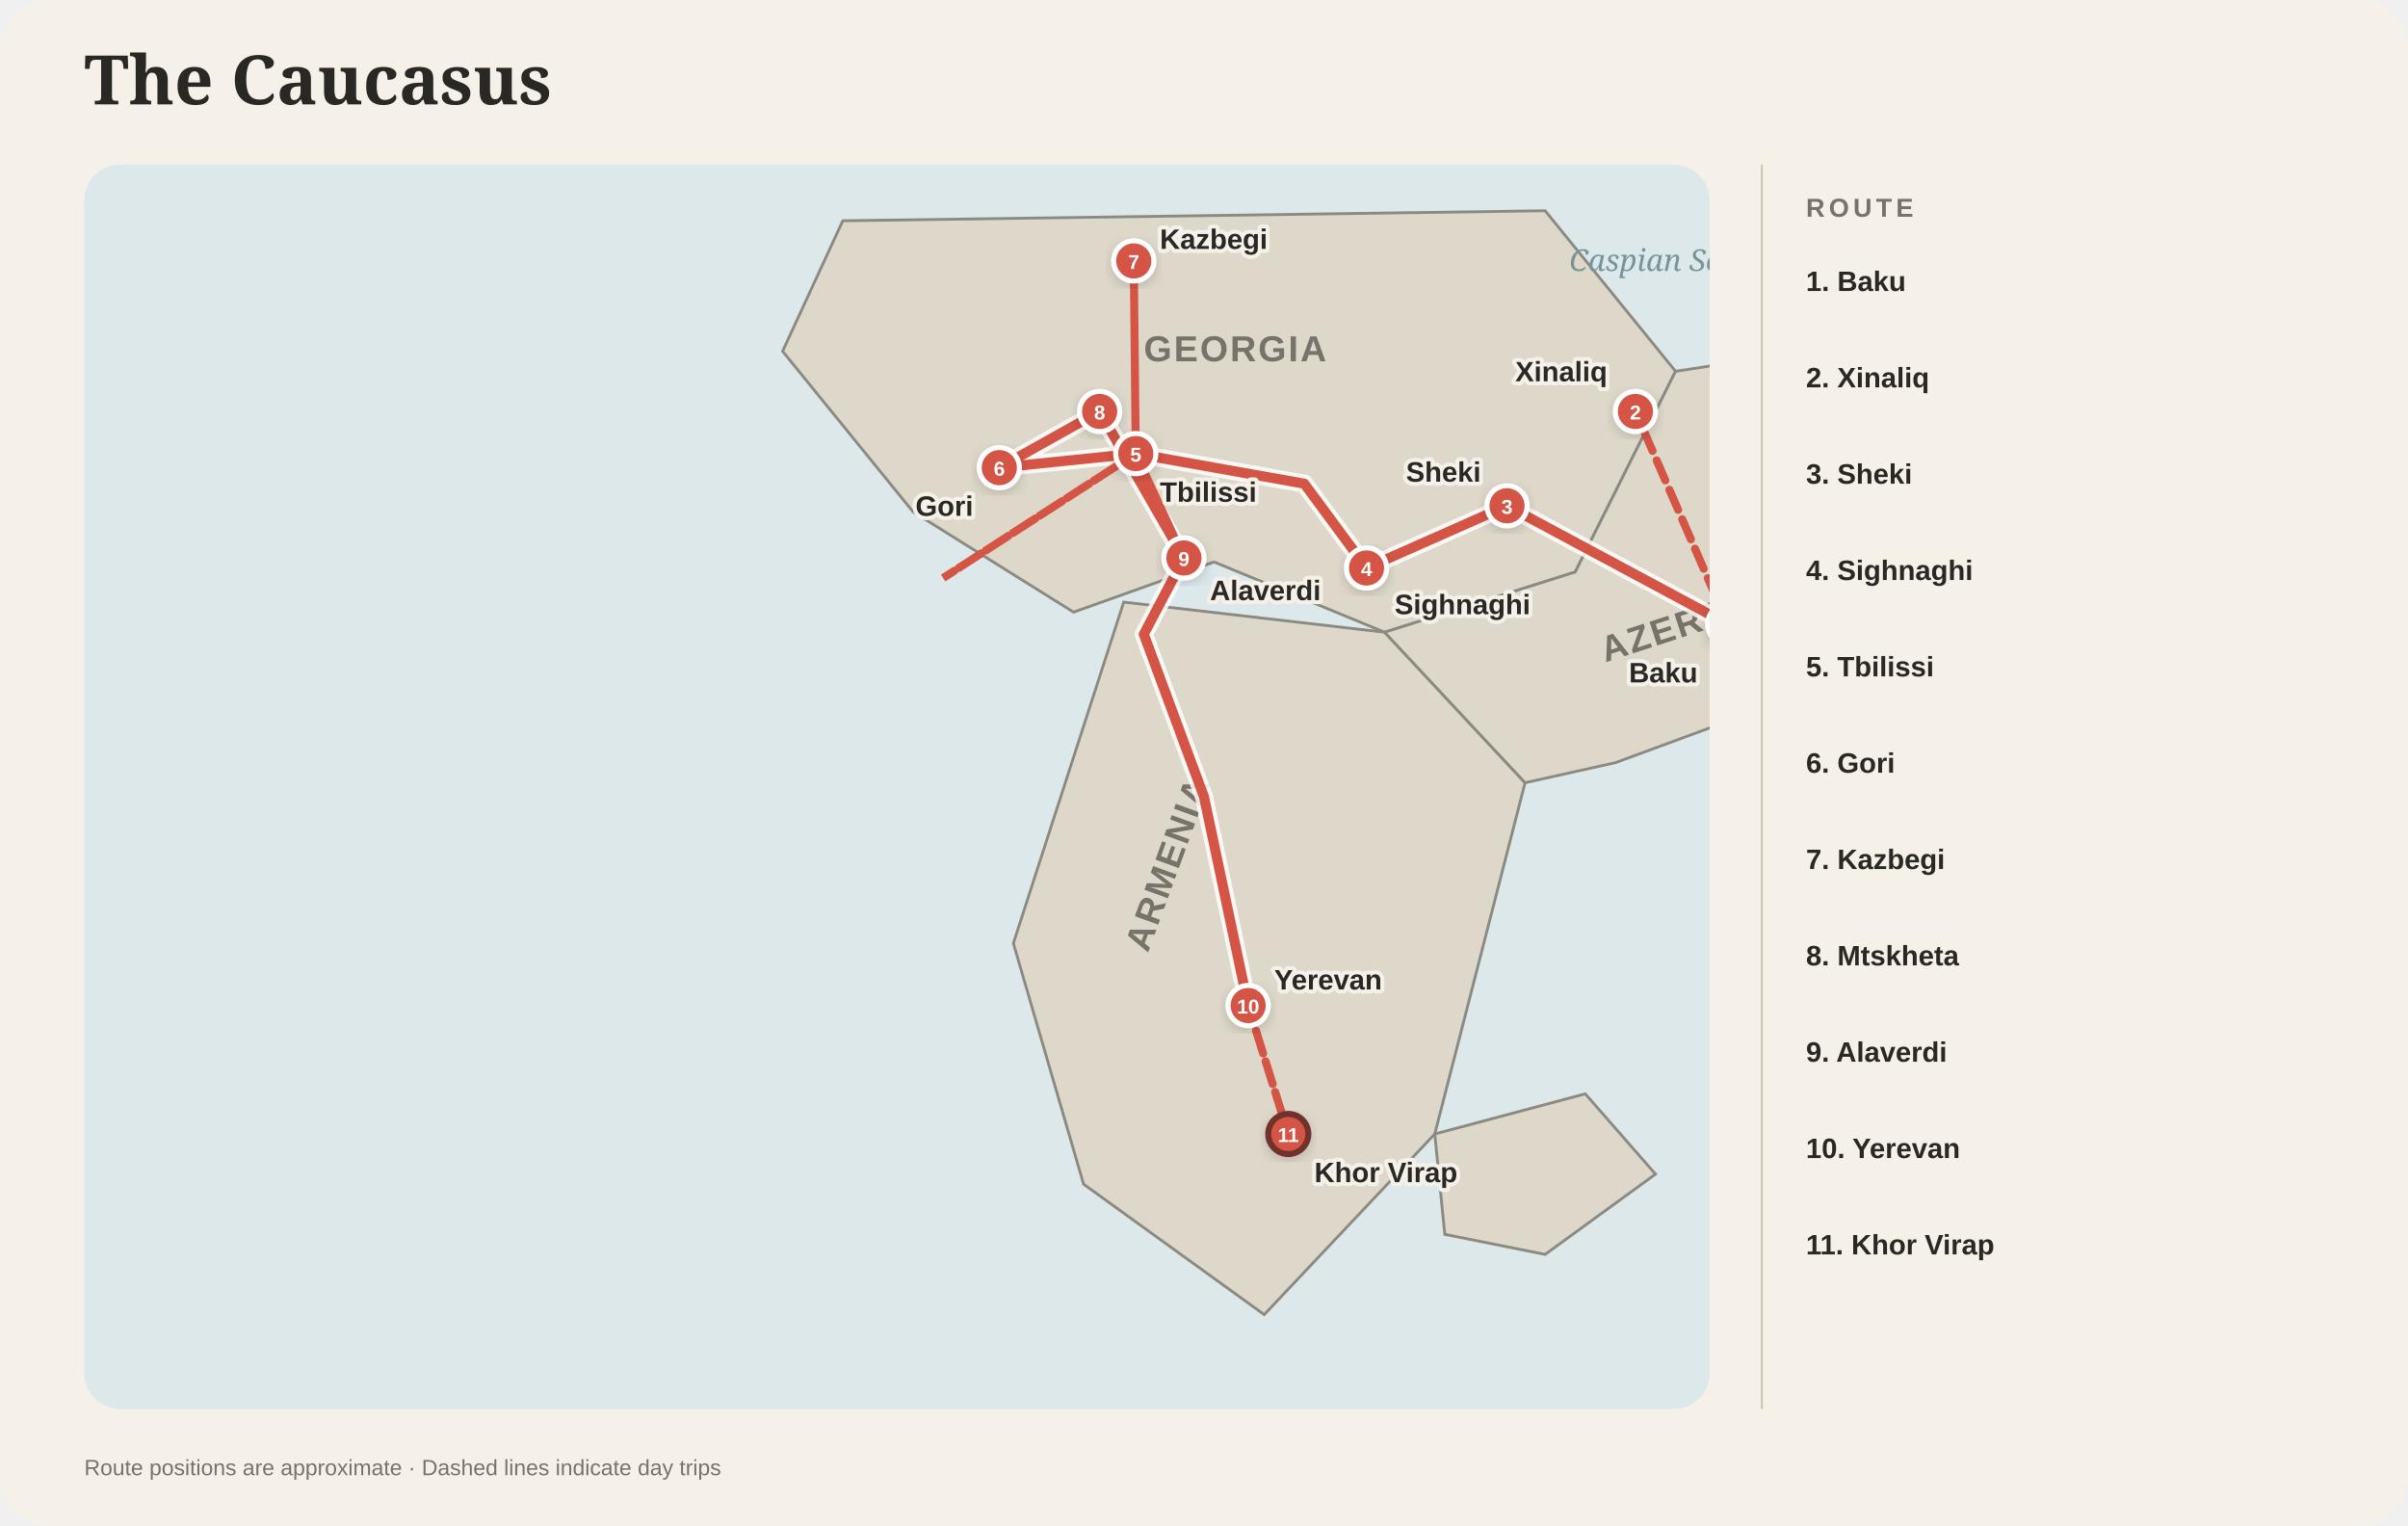
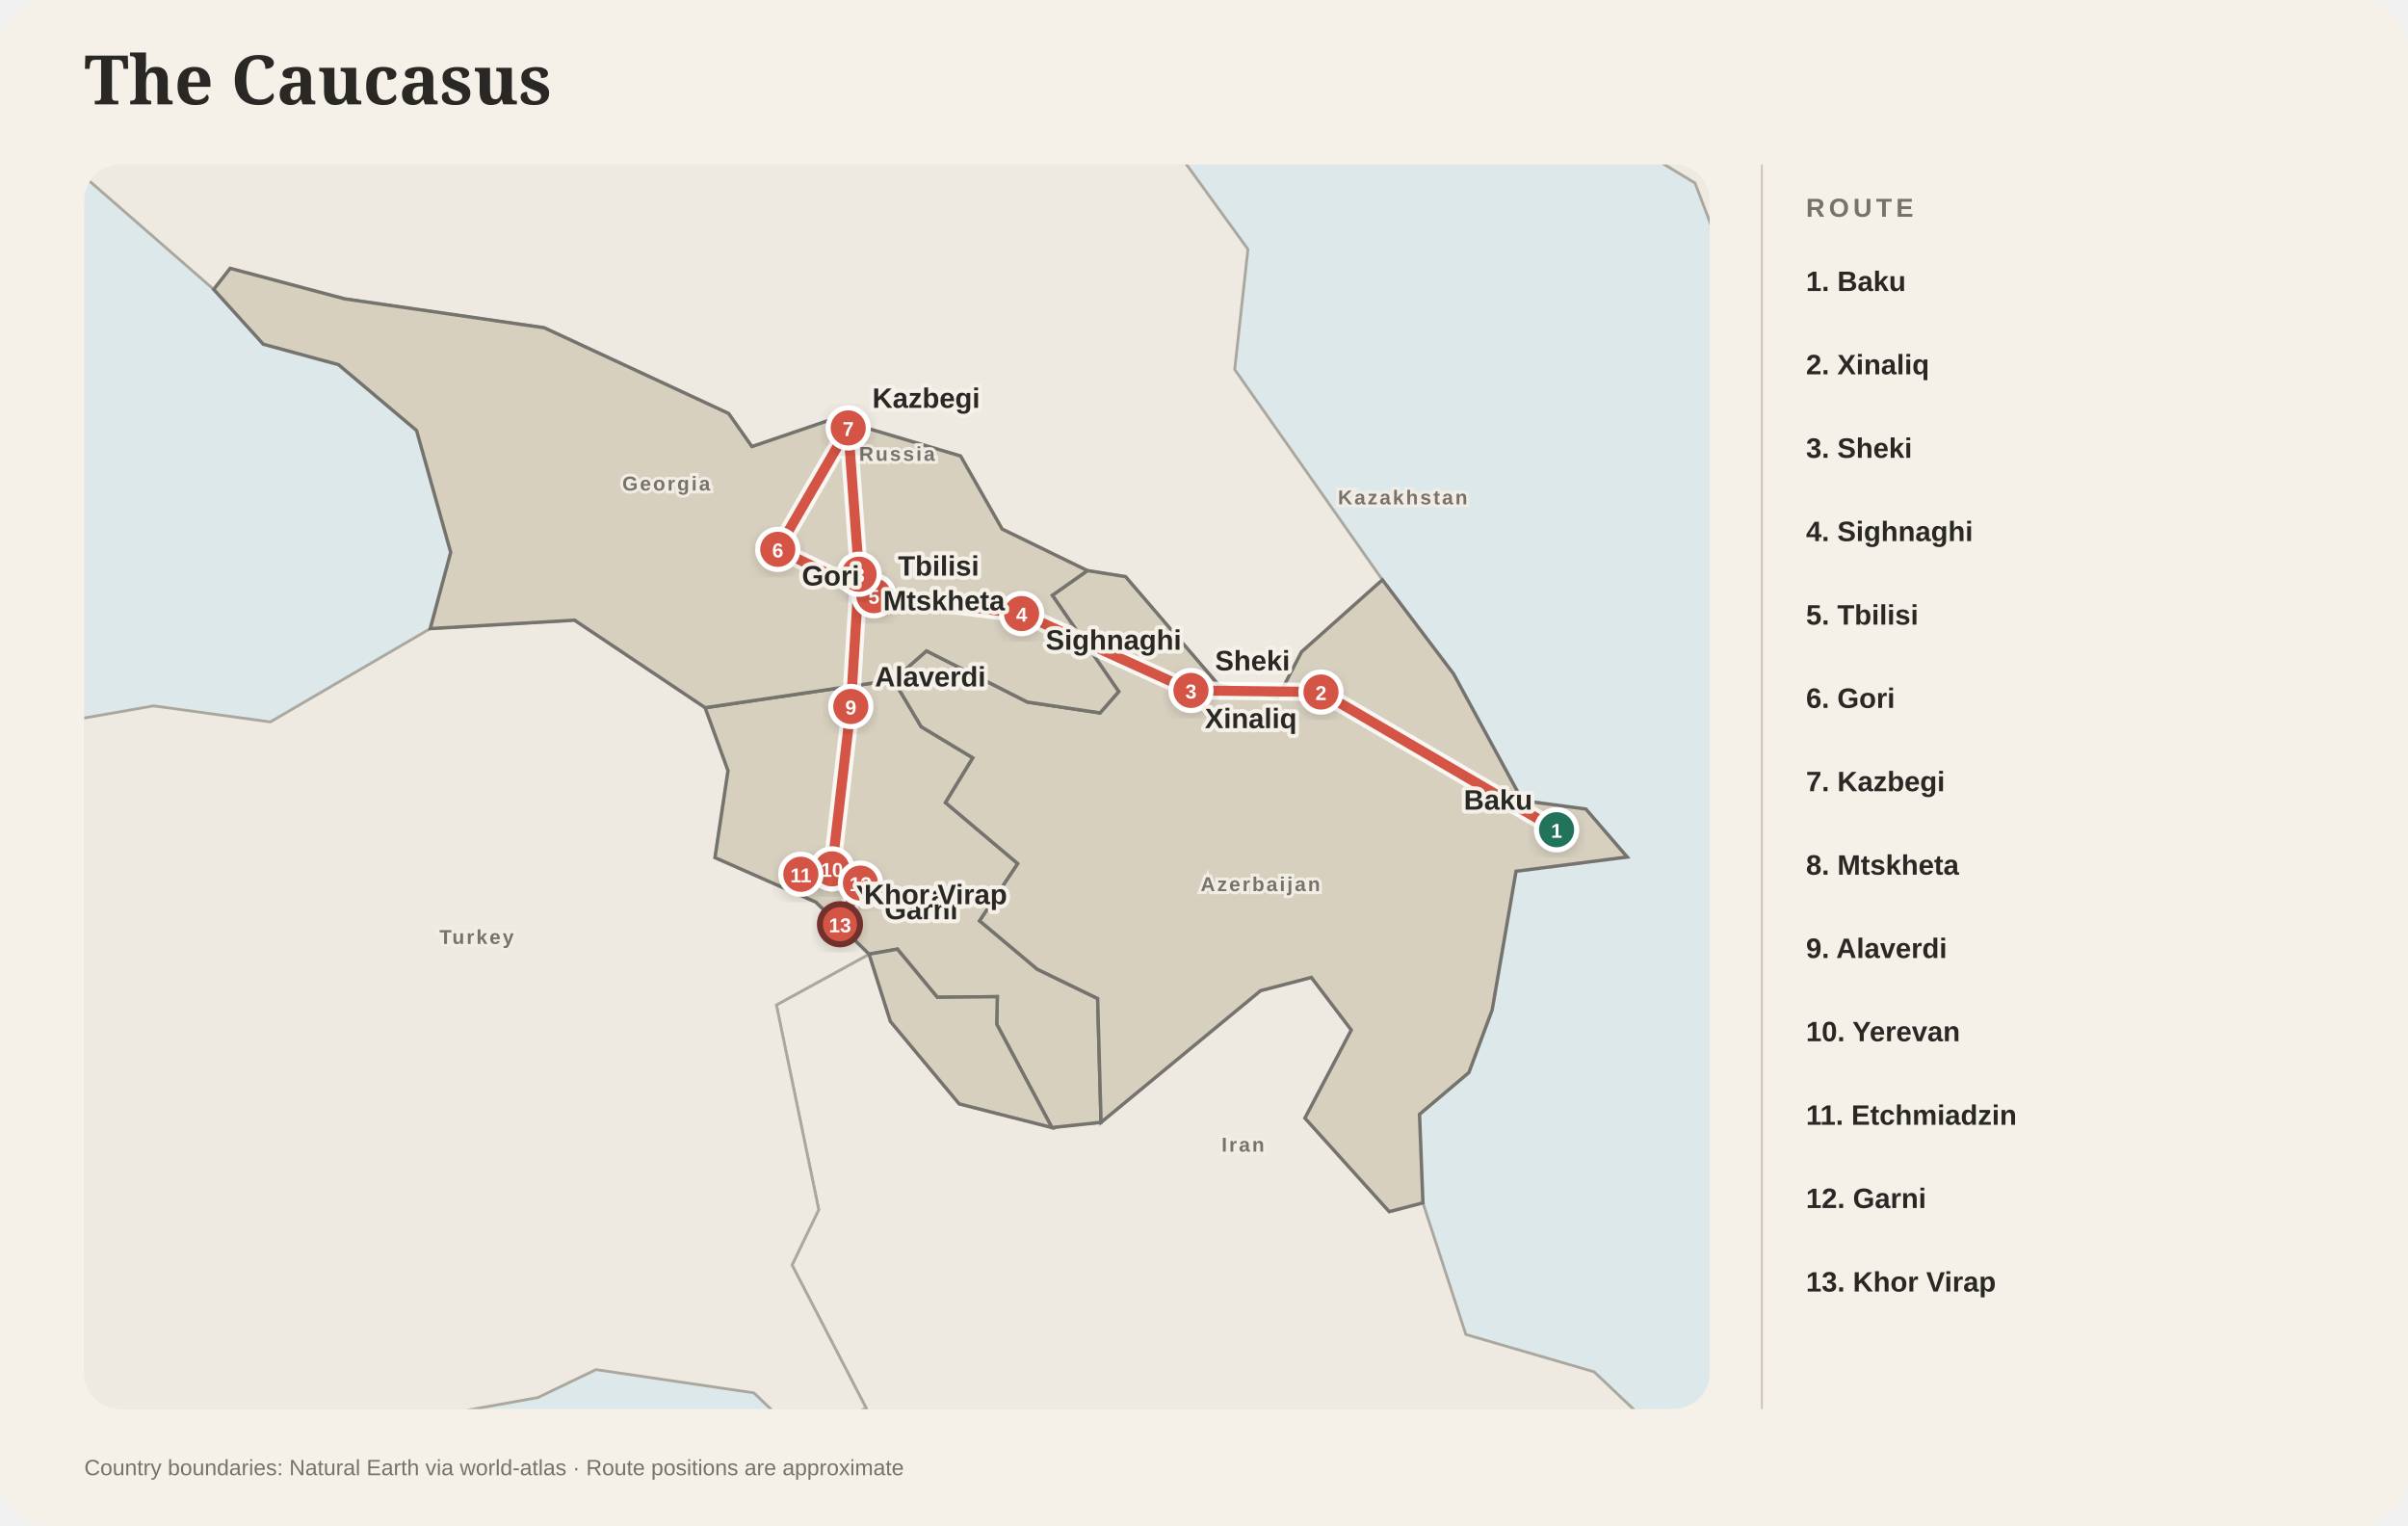
<svg xmlns="http://www.w3.org/2000/svg" viewBox="0 0 1200 760" role="img" aria-labelledby="title desc">
  <defs>
    <filter id="shadow" x="-20%" y="-20%" width="140%" height="140%">
      <feDropShadow dx="0" dy="2" stdDeviation="3" flood-opacity="0.16" />
    </filter>
    <clipPath id="map-clip">
      <rect x="42" y="82" width="810" height="620" rx="18" />
    </clipPath>
  </defs>
  <style>
-     .background{fill:#f5f1e9}.map-frame{fill:#dce8ea}.country{fill:#ded8ca;stroke:#8b8a82;stroke-width:1.4;vector-effect:non-scaling-stroke}.country-name{font:700 18px Arial,sans-serif;fill:#77736b;letter-spacing:1px}.water-label{font:italic 15px Georgia,serif;fill:#78949a}.route-halo{fill:none;stroke:#fff;stroke-width:9;stroke-linecap:round;stroke-linejoin:round;opacity:.82}.route{fill:none;stroke:#d45545;stroke-width:5;stroke-linecap:round;stroke-linejoin:round}.day-trip{fill:none;stroke:#d45545;stroke-width:4;stroke-dasharray:9 7;stroke-linecap:round}.stop circle{fill:#d45545;stroke:#fff;stroke-width:2.5;filter:url(#shadow);transition:stroke-width .15s ease}.stop.start circle{fill:#24735c}.stop.end circle{stroke:#71312d;stroke-width:3}.stop text{font:700 10px Arial,sans-serif;fill:#fff;text-anchor:middle}.place-label{font:600 14px Arial,sans-serif;fill:#292824;paint-order:stroke;stroke:#f5f1e9;stroke-width:4;stroke-linejoin:round}.title{font:700 34px Georgia,serif;fill:#292824}.route-title{font:700 13px Arial,sans-serif;fill:#77736b;letter-spacing:2px}.summary-text{font:600 14px Arial,sans-serif;fill:#292824}.attribution{font:11px Arial,sans-serif;fill:#77736b}.divider{stroke:#cbc5b9;stroke-width:1}.stop-link{cursor:pointer;outline:none}.summary-text,.place-label{transition:fill .15s ease}.summary-stop:hover .summary-text,.summary-stop:focus-visible .summary-text,.summary-stop.is-linked-hover .summary-text,.place-label:hover,.place-label:focus-visible,.place-label.is-linked-hover{fill:#a83d35;text-decoration:underline}.stop:hover circle,.stop:focus-visible circle,.stop.is-linked-hover circle{stroke:#292824;stroke-width:4}.lightbox-map .divider,.lightbox-map .route-title,.lightbox-map .summary-stop{display:none}
+     .background{fill:#f5f1e9}.map-frame{fill:#dce8ea}.country{stroke:#8b8a82;stroke-width:1.4;vector-effect:non-scaling-stroke}.context-country{fill:#eeeae1;stroke:#aaa79f}.route-country{fill:#d8d0bf;stroke:#74736d;stroke-width:1.7}.country-label{font:700 10px Arial,sans-serif;fill:#77736b;letter-spacing:1px;text-anchor:middle;paint-order:stroke;stroke:#f1ede5;stroke-width:3px}.route-halo{fill:none;stroke:#fff;stroke-width:9;stroke-linecap:round;stroke-linejoin:round;opacity:.82}.route{fill:none;stroke:#d45545;stroke-width:5;stroke-linecap:round;stroke-linejoin:round}.stop circle{fill:#d45545;stroke:#fff;stroke-width:2.5;filter:url(#shadow);transition:stroke-width .15s ease}.stop.start circle{fill:#24735c}.stop.end circle{stroke:#71312d;stroke-width:3}.stop text{font:700 10px Arial,sans-serif;fill:#fff;text-anchor:middle}.place-label{font:600 14px Arial,sans-serif;fill:#292824;paint-order:stroke;stroke:#f5f1e9;stroke-width:4;stroke-linejoin:round}.title{font:700 34px Georgia,serif;fill:#292824}.route-title{font:700 13px Arial,sans-serif;fill:#77736b;letter-spacing:2px}.summary-number{font:700 13px Arial,sans-serif;fill:#d45545}.summary-text{font:600 14px Arial,sans-serif;fill:#292824}.attribution{font:11px Arial,sans-serif;fill:#77736b}.divider{stroke:#cbc5b9;stroke-width:1}.stop-link{cursor:pointer;outline:none}.summary-text,.place-label{transition:fill .15s ease}.summary-stop:hover .summary-text,.summary-stop:focus-visible .summary-text,.summary-stop.is-linked-hover .summary-text,.place-label:hover,.place-label:focus-visible,.place-label.is-linked-hover{fill:#a83d35;text-decoration:underline}.stop:hover circle,.stop:focus-visible circle,.stop.is-linked-hover circle{stroke:#292824;stroke-width:4}.lightbox-map .divider,.lightbox-map .route-title,.lightbox-map .summary-stop{display:none}
  </style>
  <rect class="background" width="1200" height="760" rx="24" />
  <text class="title" x="42" y="52">The Caucasus</text>
  <rect class="map-frame" x="42" y="82" width="810" height="620" rx="18" />
  <g clip-path="url(#map-clip)">
-     <path class="country" d="M420 110 L770 105 L835 185 L785 285 L690 315 L605 280 L535 305 L455 255 L390 175 Z" />
-     <path class="country" d="M560 300 L690 315 L760 390 L715 565 L630 655 L540 590 L505 470 Z" />
-     <path class="country" d="M690 315 L785 285 L835 185 L900 175 L935 255 L900 345 L805 380 L760 390 Z" />
-     <path class="country" d="M715 565 L790 545 L825 585 L770 625 L720 615 Z" />
-     <text class="country-name" x="570" y="180">GEORGIA</text>
-     <text class="country-name" x="572" y="475" transform="rotate(-70 572 475)">ARMENIA</text>
-     <text class="country-name" x="800" y="330" transform="rotate(-18 800 330)">AZERBAIJAN</text>
-     <text class="water-label" x="782" y="135">Caspian Sea</text>
-     <path class="route-halo" d="M861 311 L751 252 L681 283 L650 241 L566 226 L498 233 L548 205 L590 278 L570 316 L600 397 L622 501" />
-     <path class="route" d="M861 311 L751 252 L681 283 L650 241 L566 226 L498 233 L548 205 L590 278 L570 316 L600 397 L622 501" />
-     <path class="day-trip" d="M861 311 L815 205 L861 311" />
-     <path class="day-trip" d="M566 226 L470 288 L566 226" />
-     <path class="day-trip" d="M566 226 L565 130 L566 226" />
-     <path class="day-trip" d="M566 226 L590 278 L566 226" />
-     <path class="day-trip" d="M622 501 L642 565 L622 501" />
-     <g class="stop stop-link start" data-section="0" data-stop-name="Baku" transform="translate(861 311)">
+     <path class="country context-country" d="M3306.3,-370.0 L3254.8,-310.8 L3198.9,-302.4 L3195.8,-213.3 L3158.1,-173.1 L3024.2,-202.3 L2975.6,-43.0 L2940.8,-23.2 L2807.2,12.3 L2867.9,166.8 L2821.8,190.0 L2827.1,240.7 L2785.6,227.6 L2751.5,195.7 L2651.4,186.4 L2539.4,184.0 L2515.1,193.8 L2418.9,156.4 L2380.5,174.8 L2370.0,227.3 L2259.0,196.6 L2214.5,209.3 L2199.4,248.3 L2160.8,264.7 L2071.6,326.7 L2042.2,390.3 L2016.9,390.9 L1998.5,348.7 L1912.7,345.9 L1898.8,273.0 L1866.0,272.4 L1871.1,183.1 L1790.2,118.2 L1674.6,125.1 L1595.3,138.0 L1530.9,57.8 L1475.8,24.2 L1371.0,-39.5 L1358.4,-47.2 L1184.7,5.4 L1187.3,333.4 L1152.8,337.7 L1105.4,268.0 L1059.8,243.0 L983.2,261.5 L953.3,291.2 L949.7,269.5 L966.2,232.5 L953.3,201.4 L875.1,171.0 L844.7,91.2 L807.3,68.6 L805.1,39.7 L870.7,48.2 L873.4,-16.9 L930.7,-31.4 L989.8,-18.1 L1001.9,-104.8 L989.8,-159.8 L922.2,-155.6 L864.9,-177.3 L786.9,-138.1 L723.9,-119.4 L689.4,-133.9 L696.5,-179.7 L653.5,-239.2 L603.2,-236.6 L546.1,-297.0 L584.9,-364.4 L565.3,-382.5 L619.2,-480.2 L688.5,-428.7 L697.0,-493.6 L836.2,-590.5 L941.7,-592.7 L1090.4,-531.1 L1170.3,-495.2 L1242.0,-532.6 L1348.9,-534.5 L1435.4,-488.4 L1454.9,-514.7 L1549.9,-511.0 L1566.7,-553.1 L1457.3,-614.3 L1522.2,-657.6 L1509.6,-681.9 L1574.2,-704.9 L1525.6,-765.9 L1556.5,-796.3 L1808.9,-827.2 L1842.0,-849.2 L2010.9,-882.0 L2071.6,-918.9 L2192.9,-899.8 L2214.3,-807.6 L2284.7,-829.3 L2371.2,-798.9 L2365.7,-750.4 L2430.5,-755.4 L2599.7,-839.4 L2574.9,-811.5 L2661.1,-742.7 L2811.8,-516.8 L2847.8,-563.4 L2940.8,-512.2 L3037.8,-534.9 L3075.2,-518.9 L3107.5,-467.6 L3154.7,-450.3 L3183.6,-412.5 L3270.6,-424.4 L3306.3,-370.0 Z" />
+     <path class="country context-country" d="M3739.6,-3200.1 L3885.4,-3220.1 L4016.6,-3175.4 L4172.1,-3089.2 L4155.4,-3009.3 L4008.1,-2998.3 L3820.3,-3023.9 L3708.0,-3057.9 L3656.2,-3121.6 L3564.1,-3139.2 L3739.6,-3200.1 Z M4351.0,-3045.0 L4522.1,-2994.4 L4502.1,-2958.2 L4121.6,-2923.9 L4244.8,-3040.8 L4300.4,-3050.7 L4351.0,-3045.0 Z M6780.5,-2765.2 L6958.9,-2761.3 L7202.9,-2714.1 L7149.6,-2648.0 L6901.1,-2650.4 L6789.0,-2629.5 L6655.4,-2687.3 L6691.6,-2748.5 L6780.5,-2765.2 Z M7414.5,-2694.9 L7583.9,-2671.5 L7505.9,-2636.3 L7398.0,-2644.3 L7272.6,-2679.4 L7288.6,-2708.3 L7414.5,-2694.9 Z M6850.3,-2519.0 L6914.2,-2554.2 L6998.7,-2562.4 L7094.5,-2528.3 L7102.7,-2505.0 L7000.4,-2504.4 L6862.2,-2514.3 L6850.3,-2519.0 Z M436.7,-3161.4 L568.4,-3177.5 L671.0,-3178.7 L684.8,-3154.6 L723.4,-3176.0 L787.1,-3190.6 L887.2,-3171.2 L861.2,-3157.6 L770.6,-3145.9 L709.8,-3139.1 L700.4,-3124.5 L621.6,-3109.7 L548.5,-3130.8 L586.9,-3158.7 L436.7,-3161.4 Z M-1056.1,-824.9 L-1180.2,-823.6 L-1263.3,-833.7 L-1248.0,-872.8 L-1155.0,-901.6 L-1084.2,-886.1 L-1054.4,-871.9 L-1061.7,-847.5 L-1056.1,-824.9 Z M1021.4,-2552.9 L1183.0,-2630.9 L1164.7,-2671.2 L1315.6,-2718.2 L1538.5,-2775.4 L1763.3,-2792.0 L1878.7,-2825.1 L2010.1,-2836.6 L2057.0,-2801.5 L2011.6,-2773.8 L1772.5,-2729.7 L1566.4,-2687.2 L1356.7,-2602.6 L1256.1,-2515.7 L1150.4,-2430.1 L1164.0,-2356.2 L1293.0,-2283.3 L1253.2,-2275.5 L1032.8,-2287.1 L1014.8,-2326.5 L892.6,-2350.3 L882.9,-2398.5 L951.9,-2417.5 L949.4,-2466.1 L1083.3,-2541.9 L1021.4,-2552.9 Z M7056.3,-769.4 L7079.7,-683.7 L7078.0,-596.2 L7105.7,-506.3 L7173.7,-348.8 L7073.8,-378.1 L7032.3,-249.6 L7098.1,-158.4 L7096.2,-96.3 L7044.9,-149.9 L7000.7,-81.0 L6988.3,-155.7 L6995.8,-242.3 L6988.0,-338.4 L7003.6,-405.6 L7006.8,-524.5 L6967.2,-612.0 L6973.0,-733.7 L7035.4,-774.5 L7008.7,-815.7 L7038.6,-828.2 L7056.3,-769.4 Z M6237.2,252.3 L6227.7,236.7 L6227.2,191.5 L6261.7,189.1 L6271.4,84.0 L6253.7,7.8 L6311.5,-23.5 L6393.7,-7.9 L6438.9,-94.5 L6462.2,-191.9 L6488.2,-224.4 L6523.7,-304.5 L6412.1,-278.2 L6353.8,-243.1 L6251.0,-243.2 L6223.8,-326.8 L6143.9,-390.0 L6026.5,-418.5 L6001.5,-505.7 L5977.9,-560.4 L5952.6,-598.6 L5910.8,-688.3 L5851.5,-721.0 L5750.7,-747.5 L5661.0,-745.1 L5577.2,-729.2 L5521.5,-684.9 L5558.5,-663.7 L5559.4,-614.6 L5521.8,-586.1 L5460.8,-491.7 L5461.5,-452.5 L5366.3,-396.4 L5285.3,-429.9 L5204.9,-422.6 L5169.4,-452.4 L5129.1,-461.9 L5030.2,-399.2 L4941.2,-384.5 L4879.3,-362.5 L4794.2,-376.9 L4731.5,-376.0 L4690.7,-421.5 L4624.6,-464.3 L4556.8,-476.0 L4471.5,-464.3 L4407.6,-447.9 L4311.9,-485.2 L4299.0,-551.9 L4219.5,-574.8 L4158.3,-585.2 L4082.7,-621.9 L4012.7,-529.8 L4040.2,-477.4 L3974.6,-415.5 L3876.9,-437.8 L3809.6,-441.1 L3764.4,-482.7 L3694.2,-483.9 L3635.3,-511.3 L3532.6,-469.4 L3403.8,-392.8 L3332.8,-377.4 L3306.3,-370.0 L3270.6,-424.4 L3183.6,-412.5 L3154.7,-450.3 L3107.5,-467.6 L3075.2,-518.9 L3037.8,-534.9 L2940.8,-512.2 L2847.8,-563.4 L2811.8,-516.8 L2661.1,-742.7 L2574.9,-811.5 L2599.7,-839.4 L2430.5,-755.4 L2365.7,-750.4 L2371.2,-798.9 L2284.7,-829.3 L2214.3,-807.6 L2192.9,-899.8 L2071.6,-918.9 L2010.9,-882.0 L1842.0,-849.2 L1808.9,-827.2 L1556.5,-796.3 L1525.6,-765.9 L1574.2,-704.9 L1509.6,-681.9 L1522.2,-657.6 L1457.3,-614.3 L1566.7,-553.1 L1549.9,-511.0 L1454.9,-514.7 L1435.4,-488.4 L1348.9,-534.5 L1242.0,-532.6 L1170.3,-495.2 L1090.4,-531.1 L941.7,-592.7 L836.2,-590.5 L697.0,-493.6 L688.5,-428.7 L619.2,-480.2 L565.3,-382.5 L584.9,-364.4 L546.1,-297.0 L603.2,-236.6 L653.5,-239.2 L696.5,-179.7 L689.4,-133.9 L723.9,-119.4 L693.1,-66.7 L627.7,-52.1 L560.6,39.7 L621.9,124.2 L615.3,184.1 L688.9,288.9 L648.6,324.8 L636.9,347.4 L607.3,341.3 L560.9,287.3 L541.9,284.3 L499.4,263.6 L478.7,227.2 L415.8,208.5 L374.7,222.5 L363.1,206.0 L271.2,163.3 L171.8,148.9 L114.7,133.7 L106.5,144.2 L20.4,69.1 L-56.6,35.5 L-114.9,-16.7 L-65.8,-31.1 L-9.7,-105.4 L-47.6,-140.7 L52.0,-177.0 L50.1,-196.4 L-10.4,-182.1 L-8.2,-221.5 L26.5,-246.4 L91.9,-252.9 L102.6,-282.5 L87.5,-331.6 L115.0,-378.3 L114.2,-404.3 L14.6,-433.3 L-24.8,-432.4 L-66.6,-474.1 L-118.3,-459.9 L-203.9,-491.2 L-202.4,-508.7 L-226.5,-547.3 L-280.4,-551.6 L-286.0,-579.2 L-269.0,-597.2 L-312.2,-647.5 L-382.2,-639.0 L-402.6,-643.5 L-419.6,-623.3 L-444.9,-626.8 L-461.4,-683.8 L-477.5,-713.3 L-464.4,-721.6 L-409.9,-718.6 L-383.7,-738.0 L-403.1,-761.7 L-448.6,-777.3 L-444.7,-793.5 L-472.1,-809.7 L-514.4,-868.0 L-499.8,-891.9 L-506.4,-933.6 L-572.5,-954.9 L-608.0,-944.3 L-617.4,-966.3 L-688.6,-988.8 L-710.3,-1041.2 L-716.1,-1084.4 L-748.7,-1104.9 L-719.5,-1133.0 L-739.7,-1216.0 L-691.6,-1267.3 L-701.8,-1282.9 L-625.0,-1332.1 L-695.7,-1374.3 L-551.3,-1487.9 L-488.7,-1539.3 L-463.1,-1584.6 L-563.0,-1645.6 L-535.5,-1703.6 L-596.3,-1769.8 L-550.9,-1846.0 L-629.3,-1947.4 L-567.1,-2014.4 L-670.4,-2073.7 L-660.5,-2136.1 L-606.0,-2144.2 L-491.1,-2179.9 L-421.6,-2210.9 L-310.8,-2157.0 L-125.8,-2135.9 L129.3,-2035.3 L181.1,-1993.0 L185.4,-1933.8 L110.6,-1887.0 L0.3,-1863.3 L-301.1,-1931.0 L-350.6,-1919.7 L-240.5,-1854.5 L-236.2,-1813.2 L-231.8,-1722.3 L-144.8,-1695.1 L-92.1,-1672.1 L-83.3,-1715.2 L-124.1,-1753.4 L-81.1,-1787.2 L82.2,-1731.7 L138.8,-1753.4 L93.6,-1818.6 L250.8,-1905.7 L313.0,-1900.5 L376.2,-1869.5 L415.3,-1930.7 L359.2,-1983.7 L392.2,-2036.8 L342.7,-2092.1 L531.5,-2063.5 L569.9,-2013.6 L484.6,-2002.6 L484.8,-1953.2 L538.0,-1922.7 L642.3,-1942.0 L658.8,-1998.7 L799.7,-2041.2 L1035.5,-2117.5 L1086.2,-2113.2 L1019.9,-2059.1 L1103.5,-2049.9 L1151.9,-2080.3 L1278.5,-2082.7 L1378.6,-2119.6 L1455.6,-2066.0 L1532.2,-2124.9 L1461.4,-2176.6 L1496.7,-2205.9 L1695.9,-2179.0 L1789.5,-2151.1 L2034.0,-2049.5 L2079.2,-2096.0 L2010.6,-2143.1 L2008.7,-2162.0 L1927.3,-2170.7 L1949.6,-2212.9 L1913.4,-2282.3 L1911.5,-2310.7 L2035.9,-2391.3 L2080.4,-2472.2 L2130.4,-2489.6 L2309.3,-2466.1 L2323.1,-2416.7 L2259.2,-2344.6 L2301.3,-2316.1 L2322.9,-2254.0 L2307.6,-2132.1 L2382.2,-2077.6 L2353.0,-2018.1 L2220.8,-1891.8 L2298.1,-1878.7 L2324.8,-1910.8 L2399.2,-1933.5 L2417.2,-1977.6 L2475.5,-2020.0 L2436.1,-2070.5 L2467.7,-2129.3 L2393.8,-2136.7 L2377.6,-2186.0 L2431.5,-2275.3 L2343.8,-2347.9 L2464.6,-2407.9 L2449.0,-2471.3 L2482.8,-2473.2 L2518.0,-2423.8 L2491.5,-2338.0 L2563.7,-2321.7 L2532.8,-2385.9 L2645.8,-2421.0 L2786.1,-2425.6 L2910.7,-2374.9 L2850.7,-2449.0 L2843.9,-2543.8 L2961.3,-2561.8 L3123.8,-2557.8 L3270.1,-2569.4 L3215.2,-2616.0 L3293.2,-2674.4 L3370.7,-2676.8 L3501.9,-2720.9 L3680.3,-2732.8 L3702.9,-2757.2 L3880.0,-2765.5 L3935.2,-2745.5 L4086.8,-2792.7 L4210.8,-2791.2 L4229.5,-2829.6 L4293.9,-2867.6 L4453.3,-2904.0 L4569.0,-2875.3 L4477.1,-2853.3 L4630.0,-2839.7 L4648.2,-2795.8 L4709.9,-2817.3 L4907.2,-2816.2 L5059.3,-2772.7 L5113.5,-2739.4 L5096.8,-2693.2 L5022.2,-2666.9 L4844.8,-2617.5 L4794.0,-2591.1 L4877.8,-2578.6 L4977.4,-2556.2 L5038.4,-2573.0 L5072.7,-2516.0 L5102.3,-2539.0 L5210.2,-2553.0 L5427.0,-2538.4 L5443.3,-2496.8 L5725.7,-2483.6 L5729.3,-2551.5 L5872.7,-2535.9 L5980.3,-2536.5 L6089.4,-2489.5 L6120.5,-2432.6 L6080.4,-2395.4 L6165.2,-2325.3 L6271.4,-2289.2 L6336.6,-2382.6 L6444.9,-2342.5 L6559.9,-2366.4 L6690.6,-2339.0 L6740.2,-2364.0 L6850.8,-2351.5 L6801.9,-2434.2 L6891.1,-2472.8 L7500.8,-2414.9 L7558.1,-2362.1 L7734.8,-2294.2 L8007.4,-2311.0 L8141.8,-2296.3 L8198.0,-2259.5 L8189.9,-2194.5 L8273.0,-2169.2 L8363.4,-2187.4 L8483.0,-2189.7 L8610.6,-2172.2 L8738.4,-2182.1 L8856.0,-2102.9 L8939.6,-2131.4 L8885.2,-2188.3 L8915.1,-2227.8 L9130.4,-2202.9 L9270.8,-2208.3 L9465.0,-2165.9 L-14740.5,-2127.0 L-14575.0,-2059.1 L-14398.1,-1970.6 L-14403.9,-1915.3 L-14358.5,-1893.2 L-14374.1,-1957.8 L-14190.8,-1944.5 L-14058.6,-1861.2 L-14125.7,-1822.5 L-14236.3,-1813.4 L-14238.0,-1726.3 L-14264.9,-1707.9 L-14328.1,-1710.5 L-14379.6,-1741.5 L-14469.3,-1767.4 L-14484.4,-1806.1 L-14553.1,-1820.6 L-14629.7,-1809.1 L-14666.4,-1840.3 L-14651.8,-1873.3 L-14732.7,-1852.2 L-14702.1,-1810.3 L-14740.5,-1772.5 L9559.0,-1772.1 L9472.3,-1732.9 L9384.8,-1739.6 L9445.5,-1692.1 L9485.9,-1618.8 L9517.0,-1594.9 L9524.8,-1558.1 L9507.5,-1534.5 L9381.6,-1553.9 L9192.8,-1486.9 L9132.8,-1476.5 L9029.5,-1414.0 L8931.6,-1359.5 L8906.8,-1319.0 L8810.3,-1380.6 L8634.4,-1310.7 L8603.8,-1343.7 L8538.6,-1305.6 L8448.5,-1317.8 L8426.6,-1259.4 L8345.7,-1173.2 L8348.1,-1137.2 L8424.9,-1117.4 L8415.9,-987.9 L8353.2,-984.5 L8324.3,-910.2 L8352.5,-871.8 L8234.4,-826.3 L8211.1,-724.8 L8110.2,-703.1 L8090.1,-612.8 L7992.9,-529.8 L7967.8,-591.1 L7938.9,-720.9 L7901.3,-918.6 L7933.8,-1041.9 L7990.7,-1095.1 L7994.1,-1136.6 L8099.1,-1156.5 L8219.6,-1268.5 L8336.0,-1360.1 L8457.2,-1431.0 L8511.4,-1556.5 L8429.5,-1548.9 L8389.0,-1475.6 L8217.6,-1377.9 L8162.5,-1487.3 L7988.2,-1457.1 L7819.1,-1308.0 L7875.0,-1253.5 L7724.3,-1230.3 L7619.9,-1221.1 L7624.7,-1285.4 L7520.0,-1299.0 L7436.4,-1255.1 L7229.8,-1270.5 L7007.7,-1244.2 L6789.3,-1070.5 L6530.5,-860.6 L6636.9,-849.5 L6670.0,-793.8 L6735.6,-773.9 L6778.8,-818.3 L6852.9,-812.6 L6950.4,-714.7 L6952.6,-639.0 L6899.8,-550.1 L6894.2,-444.0 L6863.6,-301.7 L6762.1,-172.9 L6739.2,-111.3 L6647.6,-7.7 L6556.7,95.0 L6513.2,147.5 L6423.3,199.6 L6380.8,200.8 L6338.3,157.6 L6247.6,222.7 L6237.2,252.3 Z M-14740.5,-2354.1 L-14731.8,-2357.7 L-14674.6,-2357.6 L-14577.0,-2332.1 L-14582.8,-2319.9 L-14652.3,-2298.7 L-14740.5,-2293.3 L9485.4,-2288.7 L9473.5,-2316.9 L-14740.5,-2354.1 Z M-333.6,-81.5 L-315.9,-103.5 L-267.8,-84.4 L-246.1,-80.9 L-237.4,-63.3 L-227.2,-60.6 L-226.7,-52.9 L-193.6,-31.5 L-124.6,-36.8 L-138.0,-5.2 L-211.9,10.4 L-303.5,61.9 L-340.9,43.6 L-326.1,1.9 L-400.0,-24.1 L-387.8,-41.1 L-323.4,-70.8 L-333.6,-81.5 Z" />
+     <path class="country context-country" d="M687.7,1346.0 L650.5,1299.2 L649.8,1251.9 L628.2,1251.9 L639.4,1187.5 L604.6,1119.9 L522.0,1071.1 L475.1,986.4 L490.9,917.0 L524.7,886.3 L519.6,834.3 L475.3,807.7 L431.6,701.5 L394.7,630.3 L408.0,602.7 L386.9,500.7 L433.1,475.4 L443.7,508.9 L478.0,550.0 L524.2,561.8 L548.7,559.2 L628.2,493.6 L653.5,487.0 L673.4,513.2 L650.3,557.1 L692.3,603.7 L709.1,599.3 L730.5,664.9 L794.4,683.5 L841.3,728.0 L937.3,743.4 L1042.8,719.9 L1049.3,699.0 L1108.6,681.8 L1156.5,630.9 L1201.7,633.5 L1231.3,616.9 L1279.2,625.2 L1354.0,670.2 L1407.7,680.0 L1485.0,758.8 L1535.3,761.9 L1541.1,836.9 L1513.7,947.7 L1495.2,1012.5 L1524.6,1025.6 L1495.7,1074.2 L1517.8,1145.3 L1523.2,1201.8 L1574.2,1216.8 L1579.8,1274.0 L1518.5,1354.8 L1551.8,1401.4 L1579.1,1455.2 L1643.7,1494.4 L1645.4,1572.7 L1677.7,1587.1 L1683.3,1628.1 L1586.1,1674.0 L1560.6,1777.4 L1433.5,1750.5 L1359.9,1730.0 L1283.8,1718.6 L1255.1,1609.4 L1222.8,1593.6 L1170.8,1609.5 L1102.8,1652.6 L1020.4,1623.1 L952.1,1554.7 L887.2,1529.4 L842.0,1445.0 L792.2,1326.3 L756.0,1340.8 L713.0,1311.2 L687.7,1346.0 Z" />
+     <path class="country context-country" d="M431.6,701.5 L399.3,716.6 L375.7,694.0 L297.0,682.4 L268.1,696.3 L191.3,710.1 L155.1,708.6 L77.3,742.0 L21.7,742.3 L-14.1,725.5 L-88.4,750.3 L-110.5,733.0 L-114.2,782.5 L-132.4,802.1 L-150.4,821.5 L-175.2,781.2 L-149.7,747.8 L-190.7,755.4 L-247.3,735.0 L-293.8,786.2 L-396.1,796.1 L-450.7,748.4 L-523.6,745.4 L-539.2,782.2 L-585.9,792.8 L-651.0,745.5 L-724.6,747.2 L-764.7,658.6 L-814.0,609.2 L-781.2,540.1 L-824.0,497.5 L-749.1,412.4 L-645.1,408.9 L-616.7,341.3 L-488.2,353.1 L-407.0,295.4 L-328.3,270.3 L-216.7,268.3 L-98.9,331.1 L-1.9,365.4 L76.6,351.7 L134.7,359.7 L214.4,313.2 L286.3,309.0 L351.4,352.6 L362.8,384.0 L356.3,427.3 L406.6,449.5 L433.1,475.4 L386.9,500.7 L408.0,602.7 L394.7,630.3 L431.6,701.5 Z M-827.6,287.3 L-758.9,259.3 L-700.8,271.2 L-692.8,305.5 L-633.7,334.1 L-646.1,355.9 L-726.3,360.9 L-755.0,388.3 L-811.4,436.4 L-832.5,394.8 L-831.8,376.6 L-815.7,366.5 L-794.8,310.9 L-827.6,287.3 Z" />
+     <path class="country route-country" d="M548.7,559.2 L524.2,561.8 L496.7,510.3 L497.0,496.6 L467.1,496.9 L447.2,472.9 L433.1,475.4 L406.6,449.5 L356.3,427.3 L362.8,384.0 L351.4,352.6 L445.2,338.8 L459.1,362.1 L484.8,377.6 L471.2,399.9 L507.2,430.3 L488.2,458.8 L516.9,482.9 L547.0,497.5 L548.7,559.2 Z" />
+     <path class="country route-country" d="M541.9,284.3 L560.9,287.3 L607.3,341.3 L636.9,347.4 L648.6,324.8 L688.9,288.9 L724.4,335.8 L758.7,398.9 L790.3,403.1 L810.9,427.0 L755.5,434.1 L743.6,503.2 L732.0,534.4 L707.4,555.2 L709.1,599.3 L692.3,603.7 L650.3,557.1 L673.4,513.2 L653.5,487.0 L628.2,493.6 L548.7,559.2 L547.0,497.5 L516.9,482.9 L488.2,458.8 L507.2,430.3 L471.2,399.9 L484.8,377.6 L459.1,362.1 L445.2,338.8 L461.7,324.3 L512.0,349.8 L548.2,355.2 L557.5,344.6 L524.4,296.6 L541.9,284.3 Z M524.2,561.8 L478.0,550.0 L443.7,508.9 L433.1,475.4 L447.2,472.9 L467.1,496.9 L497.0,496.6 L496.7,510.3 L524.2,561.8 Z" />
+     <path class="country route-country" d="M106.5,144.2 L114.7,133.7 L171.8,148.9 L271.2,163.3 L363.1,206.0 L374.7,222.5 L415.8,208.5 L478.7,227.2 L499.4,263.6 L541.9,284.3 L524.4,296.6 L557.5,344.6 L548.2,355.2 L512.0,349.8 L461.7,324.3 L445.2,338.8 L351.4,352.6 L286.3,309.0 L214.4,313.2 L224.6,275.2 L207.6,214.5 L168.7,181.7 L131.2,171.5 L106.5,144.2 Z" />
+     <text class="country-label" x="699.0" y="251.3">Kazakhstan</text>
+     <text class="country-label" x="447.0" y="229.6">Russia</text>
+     <text class="country-label" x="619.4" y="573.8">Iran</text>
+     <text class="country-label" x="237.5" y="470.3">Turkey</text>
+     <text class="country-label" x="450.1" y="450.3">Armenia</text>
+     <text class="country-label" x="628.1" y="444.0">Azerbaijan</text>
+     <text class="country-label" x="332.0" y="244.4">Georgia</text>
+     <path class="route-halo" d="M775.7,413.4 L658.3,344.8 L593.5,344.0 L509.1,305.7 L435.5,296.8 L387.6,273.7 L422.7,213.2 L428.1,286.1 L424.0,352.0 L414.6,432.9 L399.1,435.6 L428.8,440.0 L418.6,460.5" />
+     <path class="route" d="M775.7,413.4 L658.3,344.8 L593.5,344.0 L509.1,305.7 L435.5,296.8 L387.6,273.7 L422.7,213.2 L428.1,286.1 L424.0,352.0 L414.6,432.9 L399.1,435.6 L428.8,440.0 L418.6,460.5" />
+     <g class="stop stop-link start" data-section="0" data-stop-name="Baku" transform="translate(775.7 413.4)">
      <circle r="10" />
-       <text y="4">1</text>
+       <text x="0" y="4">1</text>
    </g>
-     <g class="stop stop-link" data-section="3" data-stop-name="Xinaliq" transform="translate(815 205)">
+     <g class="stop stop-link" data-section="3" data-stop-name="Xinaliq" transform="translate(658.3 344.8)">
      <circle r="10" />
-       <text y="4">2</text>
+       <text x="0" y="4">2</text>
    </g>
-     <g class="stop stop-link" data-section="4" data-stop-name="Sheki" transform="translate(751 252)">
+     <g class="stop stop-link" data-section="4" data-stop-name="Sheki" transform="translate(593.5 344.0)">
      <circle r="10" />
-       <text y="4">3</text>
+       <text x="0" y="4">3</text>
    </g>
-     <g class="stop stop-link" data-section="6" data-stop-name="Sighnaghi" transform="translate(681 283)">
+     <g class="stop stop-link" data-section="6" data-stop-name="Sighnaghi" transform="translate(509.1 305.7)">
      <circle r="10" />
-       <text y="4">4</text>
+       <text x="0" y="4">4</text>
    </g>
-     <g class="stop stop-link" data-section="7" data-stop-name="Tbilissi" transform="translate(566 226)">
+     <g class="stop stop-link" data-section="7" data-stop-name="Tbilisi" transform="translate(435.5 296.8)">
      <circle r="10" />
-       <text y="4">5</text>
+       <text x="0" y="4">5</text>
    </g>
-     <g class="stop stop-link" data-section="9" data-stop-name="Gori" transform="translate(498 233)">
+     <g class="stop stop-link" data-section="9" data-stop-name="Gori" transform="translate(387.6 273.7)">
      <circle r="10" />
-       <text y="4">6</text>
+       <text x="0" y="4">6</text>
    </g>
-     <g class="stop stop-link" data-section="10" data-stop-name="Kazbegi" transform="translate(565 130)">
+     <g class="stop stop-link" data-section="10" data-stop-name="Kazbegi" transform="translate(422.7 213.2)">
      <circle r="10" />
-       <text y="4">7</text>
+       <text x="0" y="4">7</text>
    </g>
-     <g class="stop stop-link" data-section="11" data-stop-name="Mtskheta" transform="translate(548 205)">
+     <g class="stop stop-link" data-section="11" data-stop-name="Mtskheta" transform="translate(428.1 286.1)">
      <circle r="10" />
-       <text y="4">8</text>
+       <text x="0" y="4">8</text>
    </g>
-     <g class="stop stop-link" data-section="12" data-stop-name="Alaverdi" transform="translate(590 278)">
+     <g class="stop stop-link" data-section="12" data-stop-name="Alaverdi" transform="translate(424.0 352.0)">
      <circle r="10" />
-       <text y="4">9</text>
+       <text x="0" y="4">9</text>
    </g>
-     <g class="stop stop-link" data-section="13" data-stop-name="Yerevan" transform="translate(622 501)">
+     <g class="stop stop-link" data-section="13" data-stop-name="Yerevan" transform="translate(414.6 432.9)">
      <circle r="10" />
-       <text y="4">10</text>
+       <text x="0" y="4">10</text>
    </g>
-     <g class="stop stop-link end" data-section="15" data-stop-name="Khor Virap" transform="translate(642 565)">
+     <g class="stop stop-link" data-section="14" data-stop-name="Etchmiadzin" transform="translate(399.1 435.6)">
      <circle r="10" />
-       <text y="4">11</text>
+       <text x="0" y="4">11</text>
    </g>
-     <text class="place-label stop-link" data-section="0" data-stop-name="Baku" x="846" y="340" text-anchor="end">Baku</text>
-     <text class="place-label stop-link" data-section="3" data-stop-name="Xinaliq" x="801" y="190" text-anchor="end">Xinaliq</text>
-     <text class="place-label stop-link" data-section="4" data-stop-name="Sheki" x="738" y="240" text-anchor="end">Sheki</text>
-     <text class="place-label stop-link" data-section="6" data-stop-name="Sighnaghi" x="695" y="306">Sighnaghi</text>
-     <text class="place-label stop-link" data-section="7" data-stop-name="Tbilissi" x="578" y="250">Tbilissi</text>
-     <text class="place-label stop-link" data-section="9" data-stop-name="Gori" x="485" y="257" text-anchor="end">Gori</text>
-     <text class="place-label stop-link" data-section="10" data-stop-name="Kazbegi" x="578" y="124">Kazbegi</text>
-     <text class="place-label stop-link" data-section="12" data-stop-name="Alaverdi" x="603" y="299">Alaverdi</text>
-     <text class="place-label stop-link" data-section="13" data-stop-name="Yerevan" x="635" y="493">Yerevan</text>
-     <text class="place-label stop-link" data-section="15" data-stop-name="Khor Virap" x="655" y="589">Khor Virap</text>
+     <g class="stop stop-link" data-section="15" data-stop-name="Garni" transform="translate(428.8 440.0)">
+       <circle r="10" />
+       <text x="0" y="4">12</text>
+     </g>
+     <g class="stop stop-link end" data-section="15" data-stop-name="Khor Virap" transform="translate(418.6 460.5)">
+       <circle r="10" />
+       <text x="0" y="4">13</text>
+     </g>
+     <text class="place-label stop-link" data-section="0" data-stop-name="Baku" x="763.7" y="403.4" text-anchor="end">Baku</text>
+     <text class="place-label stop-link" data-section="3" data-stop-name="Xinaliq" x="646.3" y="362.8" text-anchor="end">Xinaliq</text>
+     <text class="place-label stop-link" data-section="4" data-stop-name="Sheki" x="605.5" y="334.0" text-anchor="start">Sheki</text>
+     <text class="place-label stop-link" data-section="6" data-stop-name="Sighnaghi" x="521.1" y="323.7" text-anchor="start">Sighnaghi</text>
+     <text class="place-label stop-link" data-section="7" data-stop-name="Tbilisi" x="447.5" y="286.8" text-anchor="start">Tbilisi</text>
+     <text class="place-label stop-link" data-section="9" data-stop-name="Gori" x="399.6" y="291.7" text-anchor="start">Gori</text>
+     <text class="place-label stop-link" data-section="10" data-stop-name="Kazbegi" x="434.7" y="203.2" text-anchor="start">Kazbegi</text>
+     <text class="place-label stop-link" data-section="11" data-stop-name="Mtskheta" x="440.1" y="304.1" text-anchor="start">Mtskheta</text>
+     <text class="place-label stop-link" data-section="12" data-stop-name="Alaverdi" x="436.0" y="342.0" text-anchor="start">Alaverdi</text>
+     <text class="place-label stop-link" data-section="13" data-stop-name="Yerevan" x="426.6" y="450.9" text-anchor="start">Yerevan</text>
+     <text class="place-label stop-link" data-section="15" data-stop-name="Garni" x="440.8" y="458.0" text-anchor="start">Garni</text>
+     <text class="place-label stop-link" data-section="15" data-stop-name="Khor Virap" x="430.6" y="450.5" text-anchor="start">Khor Virap</text>
  </g>
  <line class="divider" x1="878" y1="82" x2="878" y2="702" />
  <text class="route-title" x="900" y="108">ROUTE</text>
-   <g class="summary-stop stop-link" data-section="0" data-stop-name="1. Baku" transform="translate(900 145)">
-     <text class="summary-text">1. Baku</text>
+   <g class="summary-stop stop-link" data-section="0" data-stop-name="1. Baku" transform="translate(900 145.0)">
+     <text class="summary-text" x="0" y="0">
+       <tspan x="0" dy="0">1. Baku</tspan>
+     </text>
  </g>
-   <g class="summary-stop stop-link" data-section="3" data-stop-name="2. Xinaliq" transform="translate(900 193)">
-     <text class="summary-text">2. Xinaliq</text>
+   <g class="summary-stop stop-link" data-section="3" data-stop-name="2. Xinaliq" transform="translate(900 186.5)">
+     <text class="summary-text" x="0" y="0">
+       <tspan x="0" dy="0">2. Xinaliq</tspan>
+     </text>
  </g>
-   <g class="summary-stop stop-link" data-section="4" data-stop-name="3. Sheki" transform="translate(900 241)">
-     <text class="summary-text">3. Sheki</text>
+   <g class="summary-stop stop-link" data-section="4" data-stop-name="3. Sheki" transform="translate(900 228.1)">
+     <text class="summary-text" x="0" y="0">
+       <tspan x="0" dy="0">3. Sheki</tspan>
+     </text>
  </g>
-   <g class="summary-stop stop-link" data-section="6" data-stop-name="4. Sighnaghi" transform="translate(900 289)">
-     <text class="summary-text">4. Sighnaghi</text>
+   <g class="summary-stop stop-link" data-section="6" data-stop-name="4. Sighnaghi" transform="translate(900 269.6)">
+     <text class="summary-text" x="0" y="0">
+       <tspan x="0" dy="0">4. Sighnaghi</tspan>
+     </text>
  </g>
-   <g class="summary-stop stop-link" data-section="7" data-stop-name="5. Tbilissi" transform="translate(900 337)">
-     <text class="summary-text">5. Tbilissi</text>
+   <g class="summary-stop stop-link" data-section="7" data-stop-name="5. Tbilisi" transform="translate(900 311.2)">
+     <text class="summary-text" x="0" y="0">
+       <tspan x="0" dy="0">5. Tbilisi</tspan>
+     </text>
  </g>
-   <g class="summary-stop stop-link" data-section="9" data-stop-name="6. Gori" transform="translate(900 385)">
-     <text class="summary-text">6. Gori</text>
+   <g class="summary-stop stop-link" data-section="9" data-stop-name="6. Gori" transform="translate(900 352.7)">
+     <text class="summary-text" x="0" y="0">
+       <tspan x="0" dy="0">6. Gori</tspan>
+     </text>
  </g>
-   <g class="summary-stop stop-link" data-section="10" data-stop-name="7. Kazbegi" transform="translate(900 433)">
-     <text class="summary-text">7. Kazbegi</text>
+   <g class="summary-stop stop-link" data-section="10" data-stop-name="7. Kazbegi" transform="translate(900 394.2)">
+     <text class="summary-text" x="0" y="0">
+       <tspan x="0" dy="0">7. Kazbegi</tspan>
+     </text>
  </g>
-   <g class="summary-stop stop-link" data-section="11" data-stop-name="8. Mtskheta" transform="translate(900 481)">
-     <text class="summary-text">8. Mtskheta</text>
+   <g class="summary-stop stop-link" data-section="11" data-stop-name="8. Mtskheta" transform="translate(900 435.8)">
+     <text class="summary-text" x="0" y="0">
+       <tspan x="0" dy="0">8. Mtskheta</tspan>
+     </text>
  </g>
-   <g class="summary-stop stop-link" data-section="12" data-stop-name="9. Alaverdi" transform="translate(900 529)">
-     <text class="summary-text">9. Alaverdi</text>
+   <g class="summary-stop stop-link" data-section="12" data-stop-name="9. Alaverdi" transform="translate(900 477.3)">
+     <text class="summary-text" x="0" y="0">
+       <tspan x="0" dy="0">9. Alaverdi</tspan>
+     </text>
  </g>
-   <g class="summary-stop stop-link" data-section="13" data-stop-name="10. Yerevan" transform="translate(900 577)">
-     <text class="summary-text">10. Yerevan</text>
+   <g class="summary-stop stop-link" data-section="13" data-stop-name="10. Yerevan" transform="translate(900 518.8)">
+     <text class="summary-text" x="0" y="0">
+       <tspan x="0" dy="0">10. Yerevan</tspan>
+     </text>
  </g>
-   <g class="summary-stop stop-link" data-section="15" data-stop-name="11. Khor Virap" transform="translate(900 625)">
-     <text class="summary-text">11. Khor Virap</text>
+   <g class="summary-stop stop-link" data-section="14" data-stop-name="11. Etchmiadzin" transform="translate(900 560.4)">
+     <text class="summary-text" x="0" y="0">
+       <tspan x="0" dy="0">11. Etchmiadzin</tspan>
+     </text>
  </g>
-   <text class="attribution" x="42" y="735">Route positions are approximate · Dashed lines indicate day trips</text>
+   <g class="summary-stop stop-link" data-section="15" data-stop-name="12. Garni" transform="translate(900 601.9)">
+     <text class="summary-text" x="0" y="0">
+       <tspan x="0" dy="0">12. Garni</tspan>
+     </text>
+   </g>
+   <g class="summary-stop stop-link" data-section="15" data-stop-name="13. Khor Virap" transform="translate(900 643.5)">
+     <text class="summary-text" x="0" y="0">
+       <tspan x="0" dy="0">13. Khor Virap</tspan>
+     </text>
+   </g>
+   <text class="attribution" x="42" y="735">Country boundaries: Natural Earth via world-atlas · Route positions are approximate</text>
</svg>
